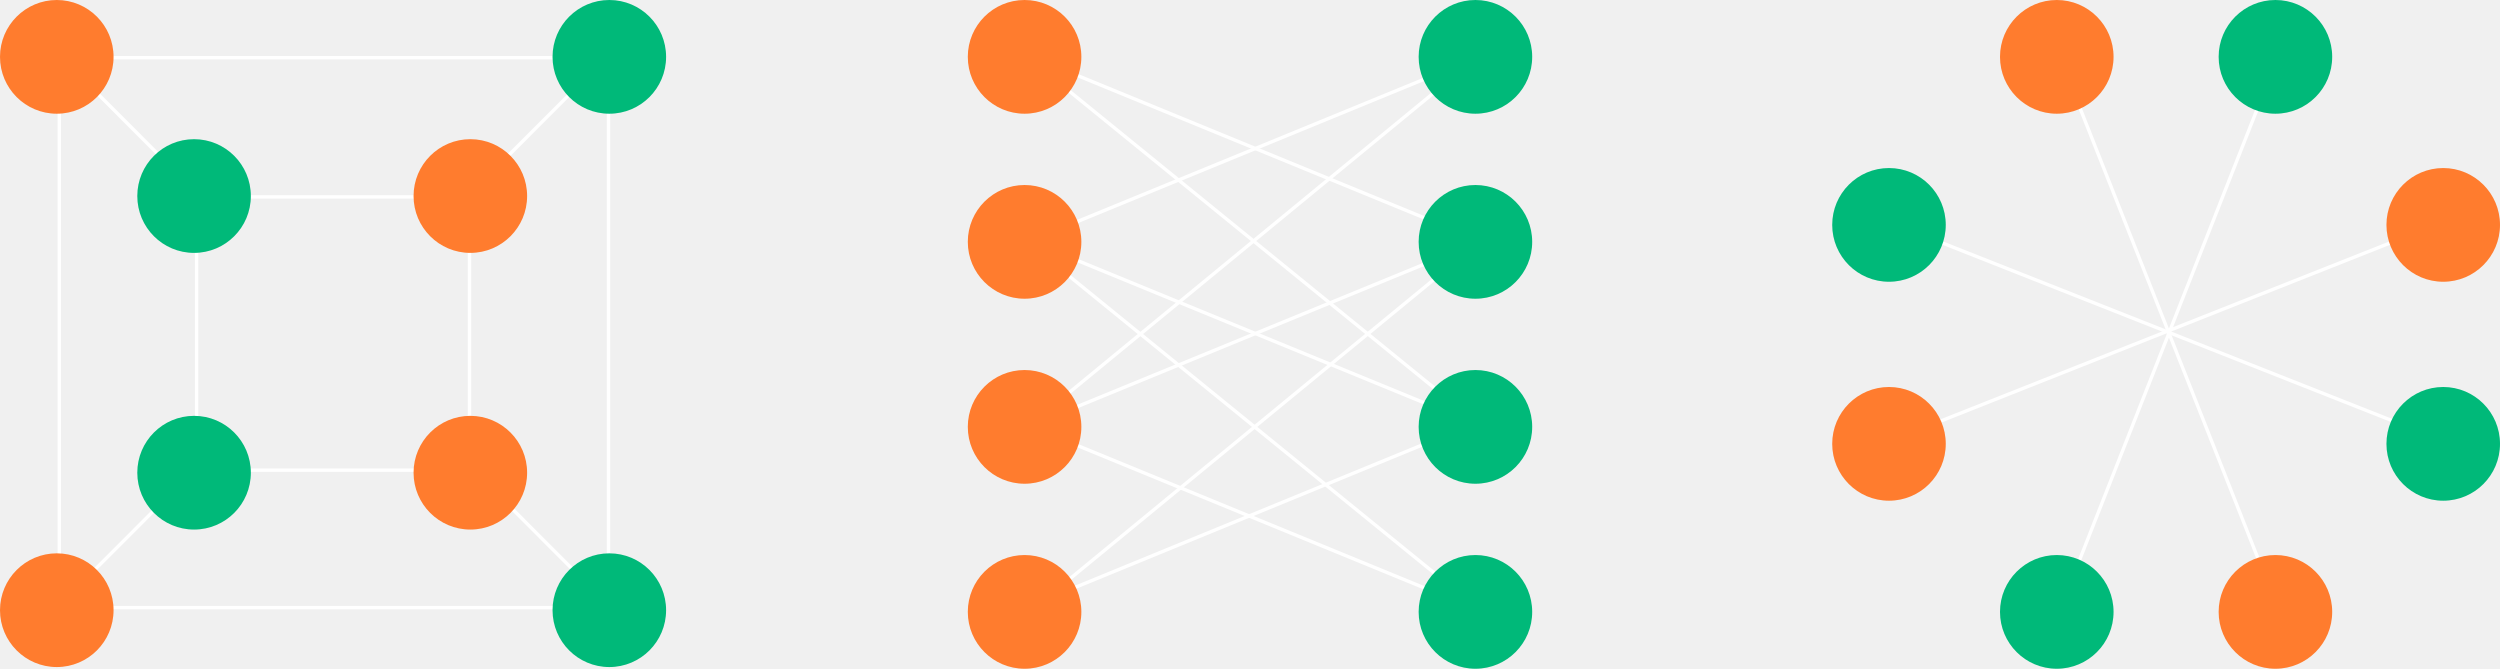
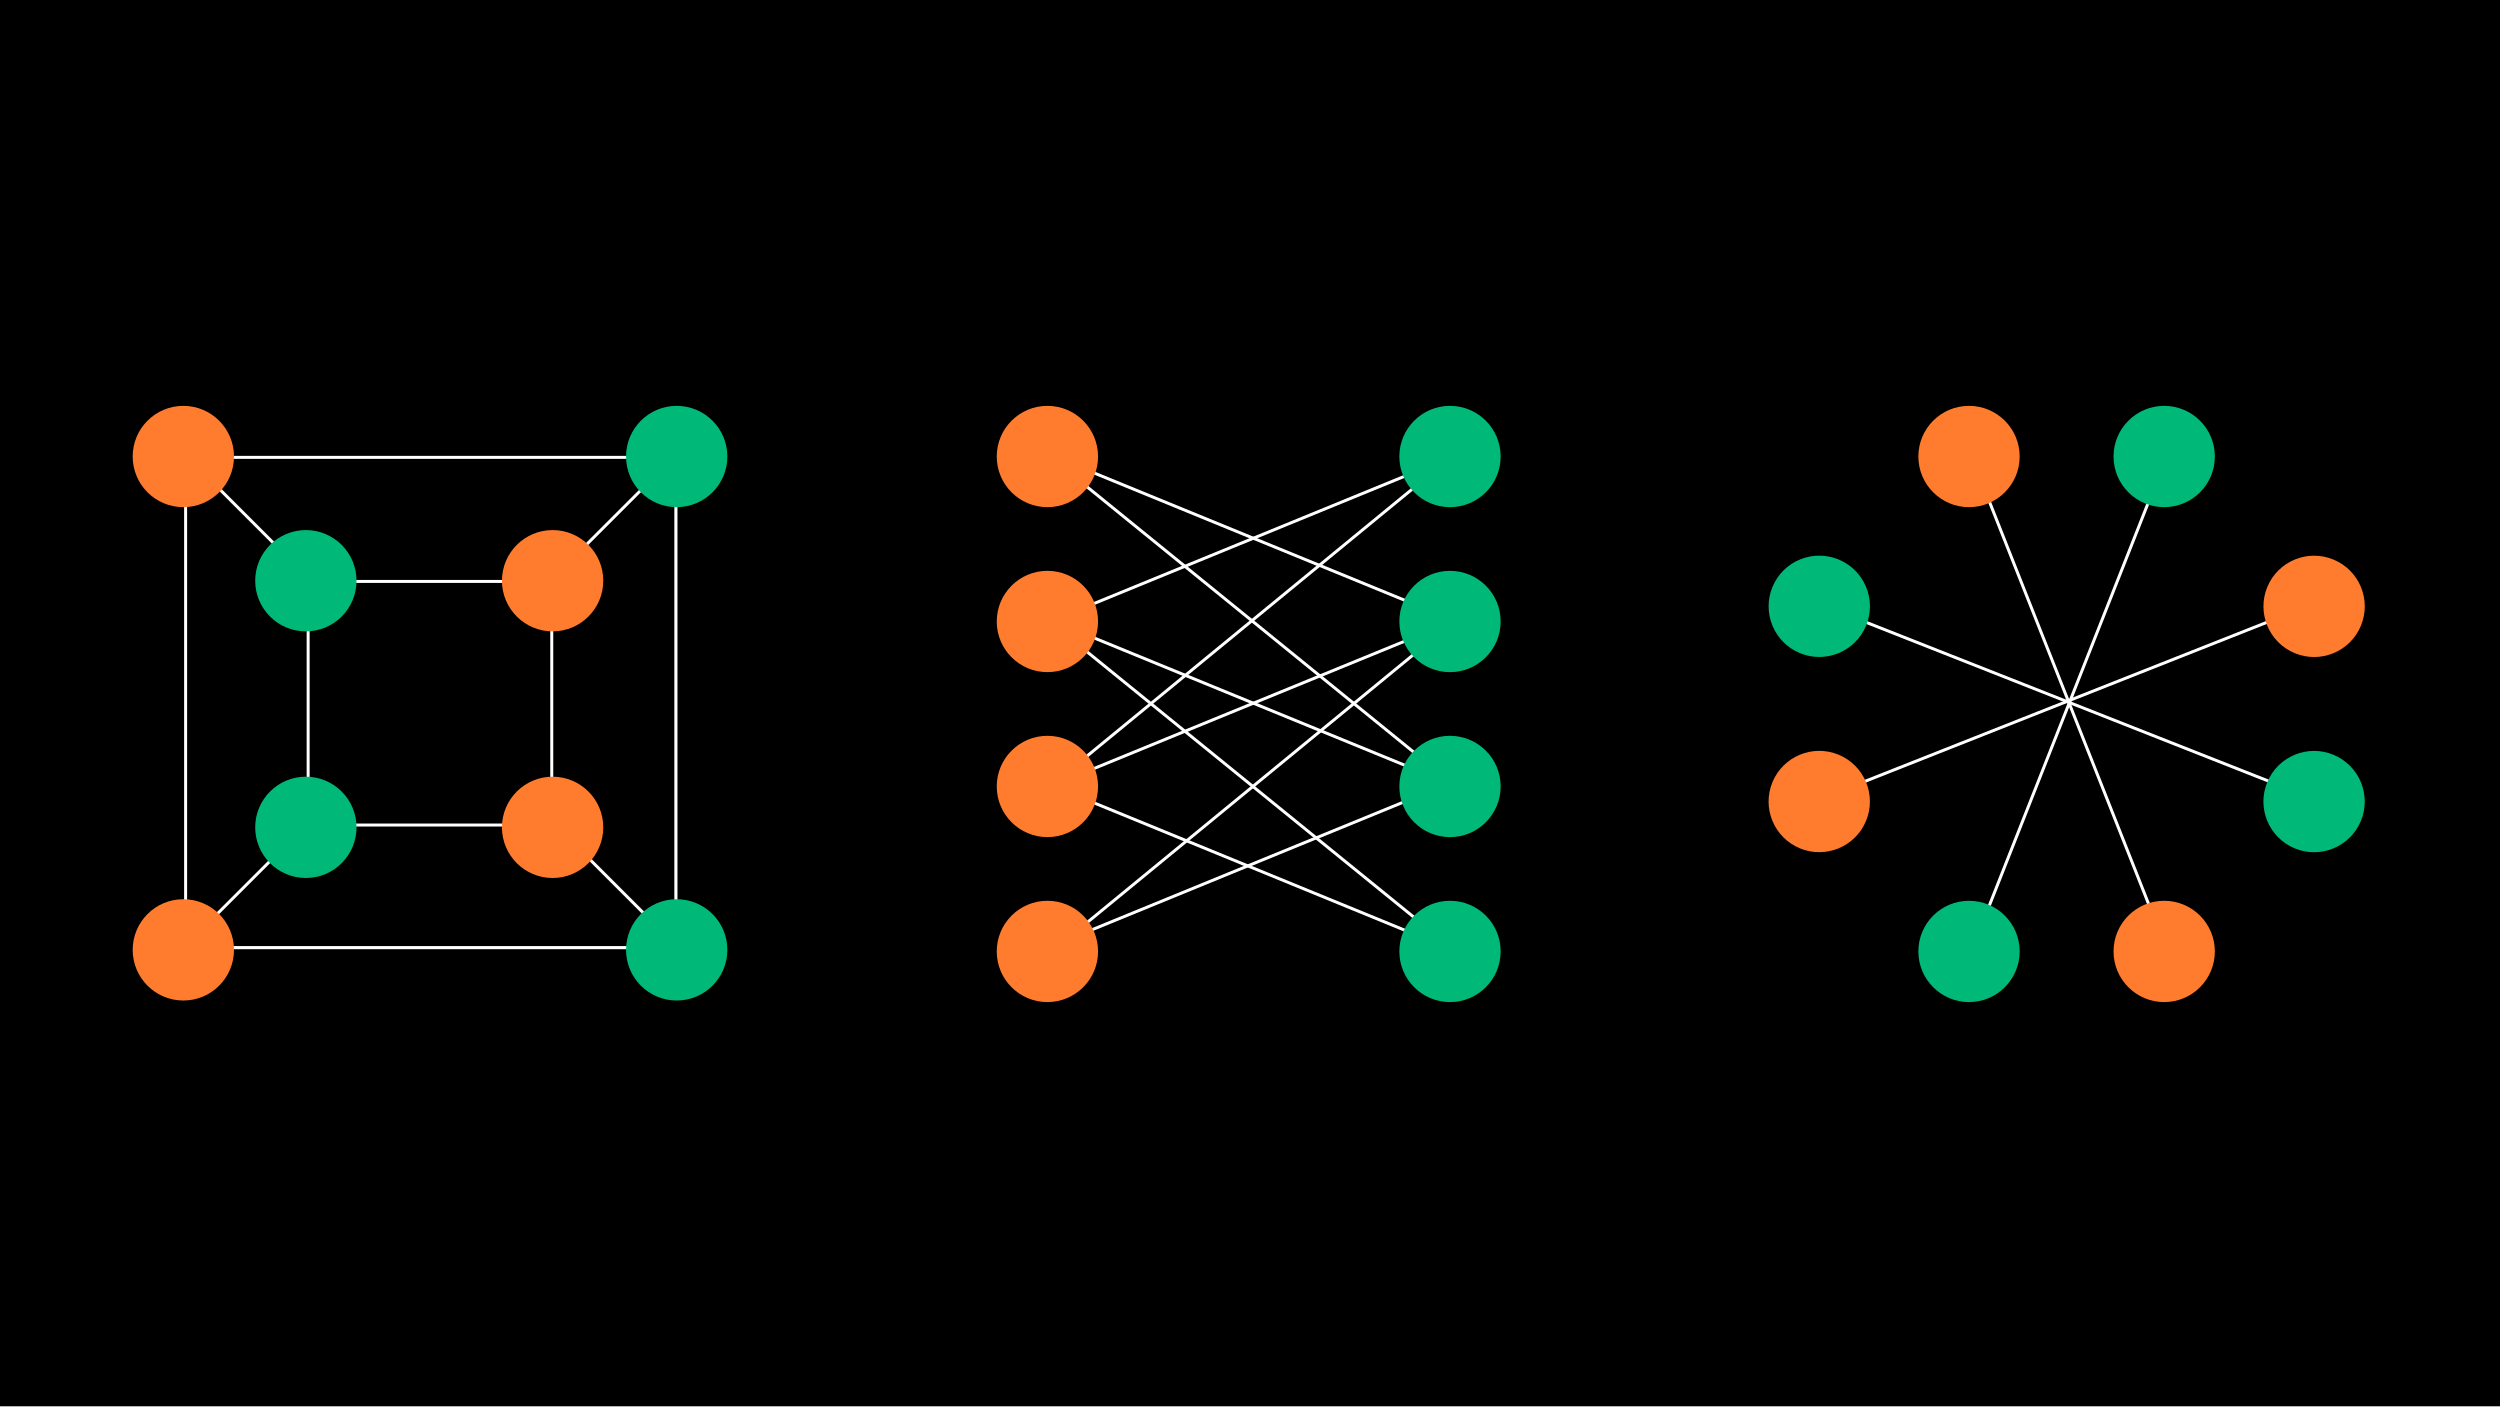
- <svg xmlns="http://www.w3.org/2000/svg" width="800" height="214" viewBox="0 0 800 214" fill="none">
-   <line y1="-0.542" x2="62.941" y2="-0.542" transform="matrix(0.706602 0.707611 -0.706602 0.707611 18.4414 17.9233)" stroke="white" stroke-width="1.085" />
-   <line y1="-0.542" x2="62.941" y2="-0.542" transform="matrix(0.706602 0.707611 -0.706602 0.707611 150.781 150.452)" stroke="white" stroke-width="1.085" />
-   <line y1="-0.542" x2="61.406" y2="-0.542" transform="matrix(0.706602 -0.707611 0.706602 0.707611 150.781 62.4619)" stroke="white" stroke-width="1.085" />
-   <line y1="-0.542" x2="61.406" y2="-0.542" transform="matrix(0.706602 -0.707611 0.706602 0.707611 19.5273 193.903)" stroke="white" stroke-width="1.085" />
-   <line y1="-0.542" x2="155.946" y2="-0.542" transform="matrix(0.925135 0.379638 -0.378712 0.925515 328.137 17.9238)" stroke="white" stroke-width="1.085" />
-   <line y1="-0.542" x2="155.946" y2="-0.542" transform="matrix(0.925135 0.379638 -0.378712 0.925515 328.137 136.33)" stroke="white" stroke-width="1.085" />
-   <line y1="-0.542" x2="155.946" y2="-0.542" transform="matrix(0.925135 0.379638 -0.378712 0.925515 328.137 77.127)" stroke="white" stroke-width="1.085" />
-   <line y1="-0.542" x2="155.946" y2="-0.542" transform="matrix(-0.925135 0.379638 -0.378712 -0.925515 472.406 17.9233)" stroke="white" stroke-width="1.085" />
-   <line y1="-0.542" x2="155.946" y2="-0.542" transform="matrix(-0.925135 0.379638 -0.378712 -0.925515 472.406 134.701)" stroke="white" stroke-width="1.085" />
-   <line y1="-0.542" x2="155.946" y2="-0.542" transform="matrix(-0.925135 0.379638 -0.378712 -0.925515 472.406 77.127)" stroke="white" stroke-width="1.085" />
-   <line y1="-0.542" x2="185.952" y2="-0.542" transform="matrix(0.775852 0.630915 -0.629831 0.776732 328.137 18.4673)" stroke="white" stroke-width="1.085" />
-   <line y1="-0.542" x2="185.953" y2="-0.542" transform="matrix(-0.772466 0.635056 -0.633974 -0.773354 472.09 18.082)" stroke="white" stroke-width="1.085" />
-   <line y1="-0.542" x2="185.953" y2="-0.542" transform="matrix(-0.772466 0.635056 -0.633974 -0.773354 472.32 77.6704)" stroke="white" stroke-width="1.085" />
-   <line y1="-0.542" x2="185.952" y2="-0.542" transform="matrix(0.775852 0.630915 -0.629831 0.776732 328.137 77.6704)" stroke="white" stroke-width="1.085" />
-   <line y1="-0.542" x2="190.388" y2="-0.542" transform="matrix(0.367492 0.930027 -0.929668 0.3684 658.441 17.9233)" stroke="white" stroke-width="1.085" />
-   <line y1="-0.542" x2="190.694" y2="-0.542" transform="matrix(0.930053 0.367425 -0.366519 0.93041 604.746 71.6953)" stroke="white" stroke-width="1.085" />
-   <line y1="-0.542" x2="190.19" y2="-0.542" transform="matrix(0.929668 -0.3684 0.367492 0.930027 604.746 141.762)" stroke="white" stroke-width="1.085" />
-   <line y1="-0.542" x2="190.893" y2="-0.542" transform="matrix(-0.366519 0.93041 -0.930053 -0.367425 728.406 17.9233)" stroke="white" stroke-width="1.085" />
-   <rect x="18.984" y="18.466" width="175.729" height="175.981" stroke="white" stroke-width="1.085" />
-   <rect x="62.913" y="63.004" width="87.322" height="87.448" stroke="white" stroke-width="1.085" />
-   <ellipse cx="18.169" cy="18.195" rx="18.169" ry="18.195" fill="#FF7C2E" />
-   <ellipse cx="150.509" cy="151.267" rx="18.169" ry="18.195" fill="#FF7C2E" />
-   <ellipse cx="150.509" cy="62.733" rx="18.169" ry="18.195" fill="#FF7C2E" />
-   <ellipse cx="194.982" cy="18.195" rx="18.169" ry="18.195" fill="#00B979" />
-   <ellipse cx="62.103" cy="62.733" rx="18.169" ry="18.195" fill="#00B979" />
-   <ellipse cx="62.103" cy="151.267" rx="18.169" ry="18.195" fill="#00B979" />
-   <ellipse cx="18.169" cy="195.261" rx="18.169" ry="18.195" fill="#FF7C2E" />
-   <ellipse cx="327.865" cy="18.195" rx="18.169" ry="18.195" fill="#FF7C2E" />
-   <ellipse cx="327.865" cy="77.399" rx="18.169" ry="18.195" fill="#FF7C2E" />
-   <ellipse cx="327.865" cy="136.602" rx="18.169" ry="18.195" fill="#FF7C2E" />
-   <ellipse cx="327.865" cy="195.805" rx="18.169" ry="18.195" fill="#FF7C2E" />
-   <ellipse cx="472.134" cy="18.195" rx="18.169" ry="18.195" fill="#00B979" />
-   <ellipse cx="472.134" cy="77.399" rx="18.169" ry="18.195" fill="#00B979" />
-   <ellipse cx="472.134" cy="136.602" rx="18.169" ry="18.195" fill="#00B979" />
-   <ellipse cx="472.134" cy="195.805" rx="18.169" ry="18.195" fill="#00B979" />
-   <ellipse cx="658.169" cy="18.195" rx="18.169" ry="18.195" fill="#FF7C2E" />
-   <ellipse cx="658.169" cy="195.805" rx="18.169" ry="18.195" fill="#00B979" />
-   <ellipse cx="728.134" cy="18.195" rx="18.169" ry="18.195" fill="#00B979" />
-   <ellipse cx="728.134" cy="195.805" rx="18.169" ry="18.195" fill="#FF7C2E" />
-   <ellipse cx="781.831" cy="71.967" rx="18.195" ry="18.169" transform="rotate(90 781.831 71.9669)" fill="#FF7C2E" />
-   <ellipse cx="604.475" cy="71.967" rx="18.195" ry="18.169" transform="rotate(90 604.475 71.9669)" fill="#00B979" />
-   <ellipse cx="781.831" cy="142.033" rx="18.195" ry="18.169" transform="rotate(90 781.831 142.033)" fill="#00B979" />
-   <ellipse cx="604.475" cy="142.033" rx="18.195" ry="18.169" transform="rotate(90 604.475 142.033)" fill="#FF7C2E" />
-   <ellipse cx="194.982" cy="195.262" rx="18.169" ry="18.195" fill="#00B979" />
+ <svg xmlns="http://www.w3.org/2000/svg" xmlns:xlink="http://www.w3.org/1999/xlink" version="1.1" id="Layer_1" x="0px" y="0px" viewBox="0 0 1920 1080" enable-background="new 0 0 1920 1080" xml:space="preserve">
+   <rect width="1920" height="1080" />
+   <rect x="188.7" y="329.5" transform="matrix(0.7071 -0.7071 0.7071 0.7071 -225.0433 250.4909)" fill="#FFFFFF" width="2.3" height="134.8" />
+   <rect x="472.3" y="613.1" transform="matrix(0.7071 -0.7071 0.7071 0.7071 -342.5074 534.0758)" fill="#FFFFFF" width="2.3" height="134.8" />
+   <rect x="404.9" y="396.9" transform="matrix(0.7071 -0.7071 0.7071 0.7071 -143.6273 449.3728)" fill="#FFFFFF" width="131.5" height="2.3" />
+   <rect x="123.6" y="678.2" transform="matrix(0.7071 -0.7071 0.7071 0.7071 -424.8858 332.8718)" fill="#FFFFFF" width="131.5" height="2.3" />
+   <rect x="958.9" y="245.3" transform="matrix(0.3792 -0.9253 0.9253 0.3792 214.4638 1144.322)" fill="#FFFFFF" width="2.3" height="334.1" />
+   <rect x="958.9" y="498.6" transform="matrix(0.3792 -0.9253 0.9253 0.3792 -19.9818 1301.618)" fill="#FFFFFF" width="2.3" height="334.1" />
+   <rect x="958.9" y="372" transform="matrix(0.3792 -0.9253 0.9253 0.3792 97.2411 1222.97)" fill="#FFFFFF" width="2.3" height="334.1" />
+   <rect x="793" y="413.3" transform="matrix(0.9253 -0.3792 0.3792 0.9253 -85.4724 394.9674)" fill="#FFFFFF" width="334.1" height="2.3" />
+   <rect x="793" y="663.2" transform="matrix(0.9253 -0.3792 0.3792 0.9253 -180.2208 413.6273)" fill="#FFFFFF" width="334.1" height="2.3" />
+   <rect x="793" y="540" transform="matrix(0.9253 -0.3792 0.3792 0.9253 -133.5078 404.4275)" fill="#FFFFFF" width="334.1" height="2.3" />
+   <rect x="959.2" y="276.7" transform="matrix(0.6304 -0.7763 0.7763 0.6304 -14.4392 921.3724)" fill="#FFFFFF" width="2.3" height="398.2" />
+   <rect x="761.2" y="476.5" transform="matrix(0.7729 -0.6345 0.6345 0.7729 -84.999 717.8026)" fill="#FFFFFF" width="398.2" height="2.3" />
+   <rect x="761.7" y="604" transform="matrix(0.7729 -0.6345 0.6345 0.7729 -165.7922 747.0715)" fill="#FFFFFF" width="398.2" height="2.3" />
+   <rect x="959.2" y="403.4" transform="matrix(0.6304 -0.7763 0.7763 0.6304 -112.7822 968.1978)" fill="#FFFFFF" width="2.3" height="398.2" />
+   <rect x="1587.7" y="335.3" transform="matrix(0.9298 -0.3679 0.3679 0.9298 -86.8911 622.4282)" fill="#FFFFFF" width="2.3" height="407.5" />
+   <rect x="1587" y="334.7" transform="matrix(0.367 -0.9302 0.9302 0.367 503.9648 1818.596)" fill="#FFFFFF" width="2.3" height="408.6" />
+   <rect x="1383" y="537.8" transform="matrix(0.9298 -0.3679 0.3679 0.9298 -87.0118 621.6542)" fill="#FFFFFF" width="407.5" height="2.3" />
+   <rect x="1384.6" y="539.4" transform="matrix(0.367 -0.9302 0.9302 0.367 502.9767 1820.158)" fill="#FFFFFF" width="408.6" height="2.3" />
+   <g>
+     <defs>
+       <rect id="SVGID_1_" x="141.4" y="350.1" width="378.9" height="378.9" />
+     </defs>
+     <clipPath id="SVGID_2_">
+       <use xlink:href="#SVGID_1_" overflow="visible" />
+     </clipPath>
+     <path clip-path="url(#SVGID_2_)" fill="#FFFFFF" d="M143.7,729V350.1H139V729H143.7z M520.3,726.6H141.4v4.6h378.9V726.6z    M517.9,350.1V729h4.6V350.1H517.9z M141.4,352.4h378.9v-4.6H141.4V352.4z M141.4,729H139v2.3h2.3V729z M520.3,729v2.3h2.3V729   H520.3z M520.3,350.1h2.3v-2.3h-2.3V350.1z M141.4,350.1v-2.3H139v2.3H141.4z" />
+   </g>
+   <g>
+     <defs>
+       <rect id="SVGID_3_" x="235.5" y="445.4" width="189.4" height="189.4" />
+     </defs>
+     <clipPath id="SVGID_4_">
+       <use xlink:href="#SVGID_3_" overflow="visible" />
+     </clipPath>
+     <path clip-path="url(#SVGID_4_)" fill="#FFFFFF" d="M237.8,634.8V445.4h-4.6v189.4H237.8z M425,632.5H235.5v4.6H425V632.5z    M422.6,445.4v189.4h4.6V445.4H422.6z M235.5,447.7H425V443H235.5V447.7z M235.5,634.8h-2.3v2.3h2.3V634.8z M425,634.8v2.3h2.3   v-2.3H425z M425,445.4h2.3V443H425V445.4z M235.5,445.4V443h-2.3v2.3H235.5z" />
+   </g>
+   <circle fill="#FF7C2E" cx="140.8" cy="350.6" r="38.9" />
+   <circle fill="#FF7C2E" cx="424.4" cy="635.4" r="38.9" />
+   <circle fill="#FF7C2E" cx="424.4" cy="446" r="38.9" />
+   <circle fill="#00B979" cx="519.7" cy="350.6" r="38.9" />
+   <circle fill="#00B979" cx="234.9" cy="446" r="38.9" />
+   <circle fill="#00B979" cx="234.9" cy="635.4" r="38.9" />
+   <circle fill="#FF7C2E" cx="140.8" cy="729.5" r="38.9" />
+   <circle fill="#FF7C2E" cx="804.4" cy="350.6" r="38.9" />
+   <circle fill="#FF7C2E" cx="804.4" cy="477.3" r="38.9" />
+   <circle fill="#FF7C2E" cx="804.4" cy="604" r="38.9" />
+   <circle fill="#FF7C2E" cx="804.4" cy="730.7" r="38.9" />
+   <circle fill="#00B979" cx="1113.6" cy="350.6" r="38.9" />
+   <circle fill="#00B979" cx="1113.6" cy="477.3" r="38.9" />
+   <circle fill="#00B979" cx="1113.6" cy="604" r="38.9" />
+   <circle fill="#00B979" cx="1113.6" cy="730.7" r="38.9" />
+   <circle fill="#FF7C2E" cx="1512.2" cy="350.6" r="38.9" />
+   <circle fill="#00B979" cx="1512.2" cy="730.7" r="38.9" />
+   <circle fill="#00B979" cx="1662.1" cy="350.6" r="38.9" />
+   <circle fill="#FF7C2E" cx="1662.1" cy="730.7" r="38.9" />
+   <ellipse transform="matrix(0.3827 -0.9239 0.9239 0.3827 666.8411 1929.417)" fill="#FF7C2E" cx="1777.2" cy="465.7" rx="38.9" ry="38.9" />
+   <ellipse transform="matrix(0.3827 -0.9239 0.9239 0.3827 432.2314 1578.299)" fill="#00B979" cx="1397.2" cy="465.7" rx="38.9" ry="38.9" />
+   <ellipse transform="matrix(0.3827 -0.9239 0.9239 0.3827 528.3257 2021.969)" fill="#00B979" cx="1777.2" cy="615.6" rx="38.9" ry="38.9" />
+   <ellipse transform="matrix(0.3827 -0.9239 0.9239 0.3827 293.7162 1670.851)" fill="#FF7C2E" cx="1397.2" cy="615.6" rx="38.9" ry="38.9" />
+   <circle fill="#00B979" cx="519.7" cy="729.5" r="38.9" />
</svg>
